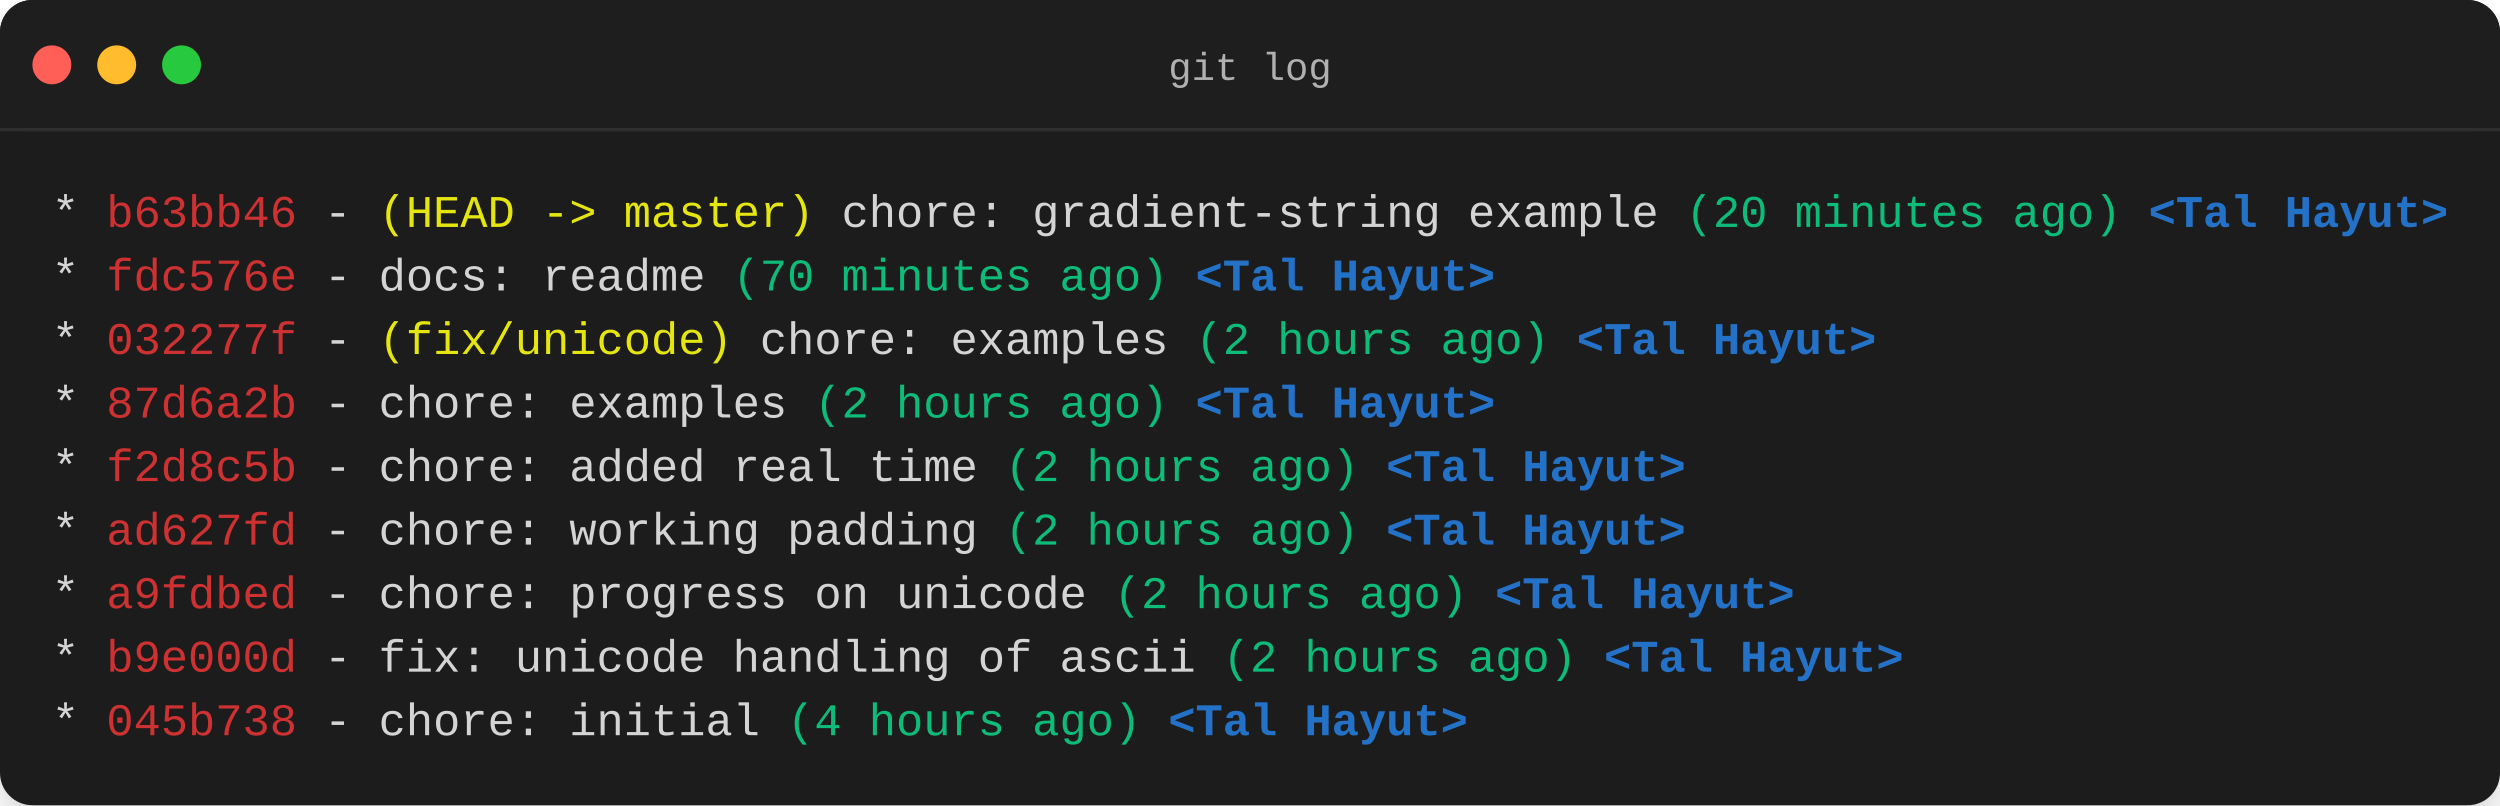
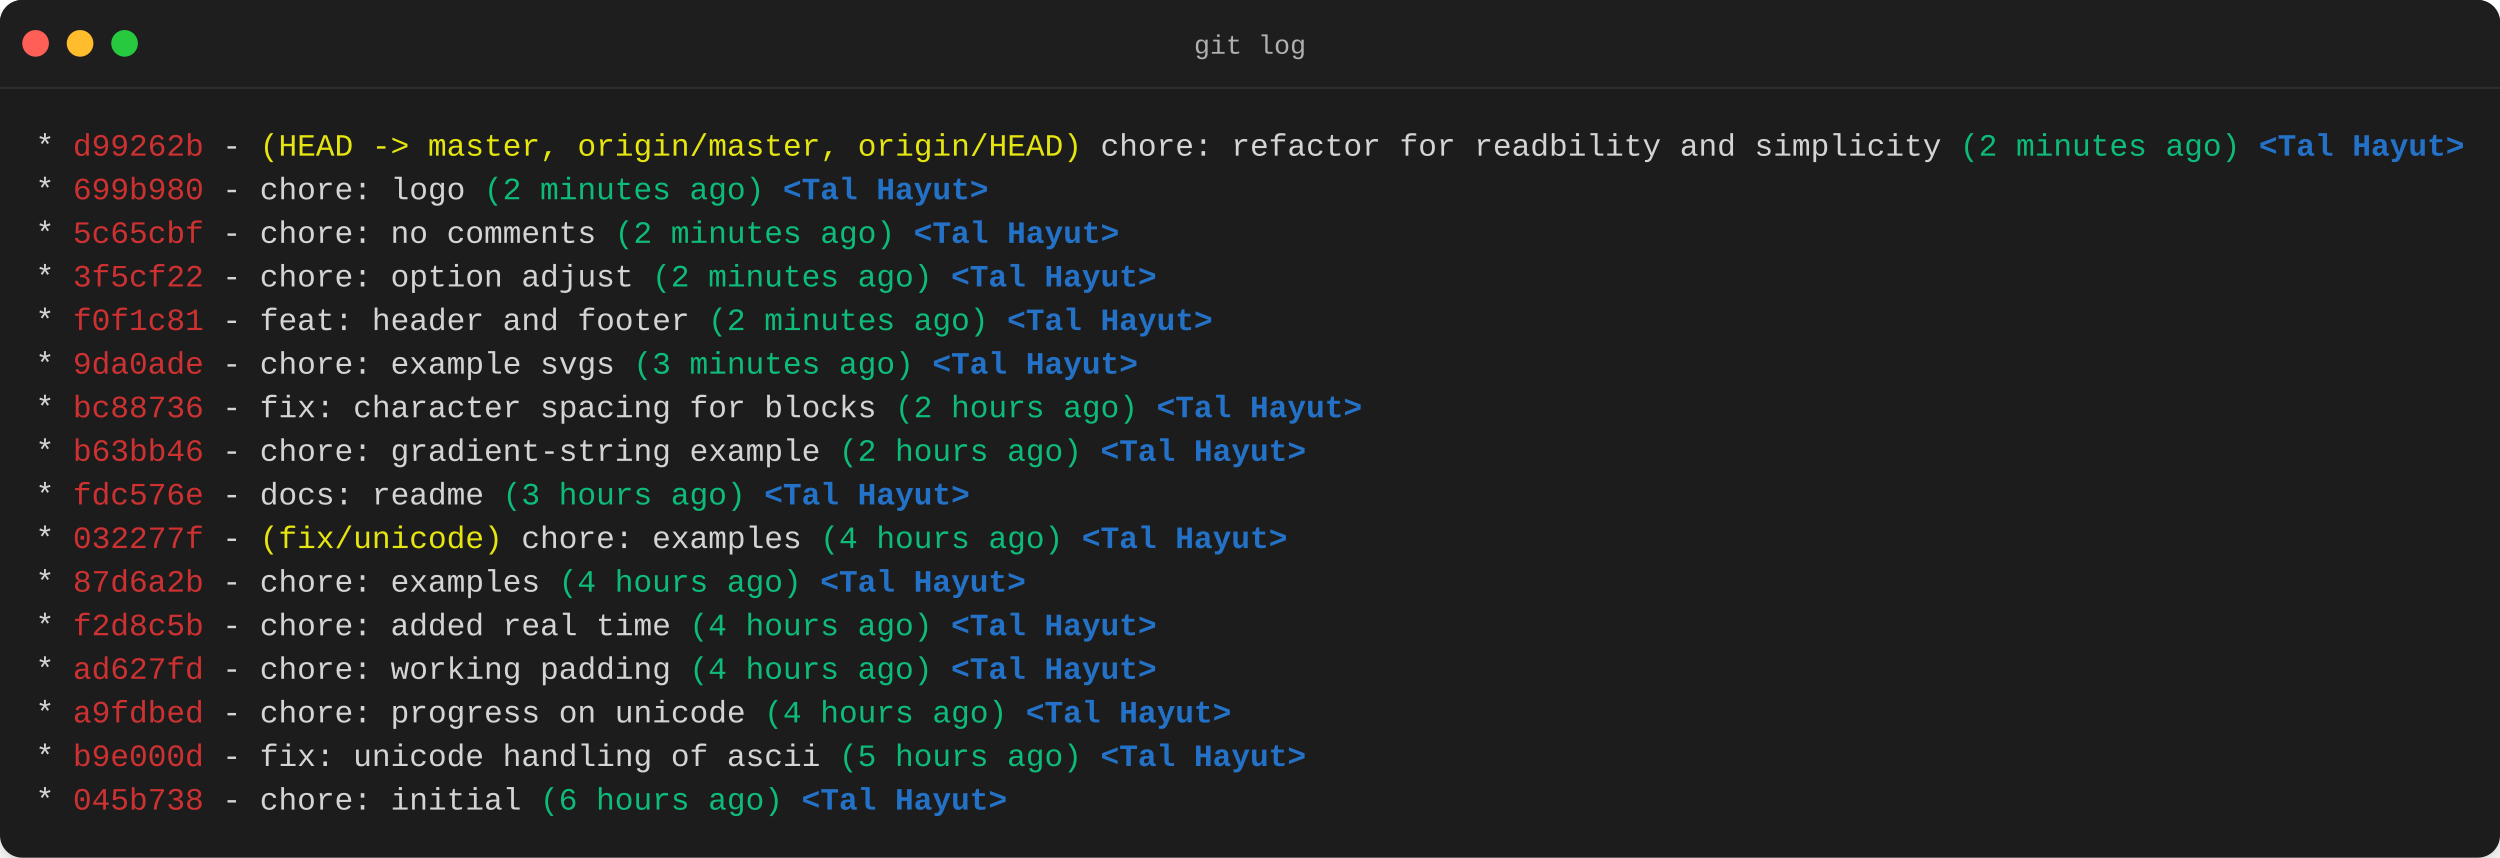
- <svg xmlns="http://www.w3.org/2000/svg" viewBox="0 0 771.2 248.4" width="771.2" height="248.4">
+ <svg xmlns="http://www.w3.org/2000/svg" viewBox="0 0 1124 385.6" width="1124" height="385.6">
  <defs>
    <filter id="shadow" x="-10%" y="-10%" width="120%" height="120%">
      <feDropShadow dx="0" dy="4" stdDeviation="8" flood-opacity="0.3" />
    </filter>
  </defs>
-   <rect x="0" y="0" width="771.2" height="248.4" fill="#1e1e1e" rx="10" ry="10" filter="url(#shadow)" />
+   <rect x="0" y="0" width="1124" height="385.6" fill="#1e1e1e" rx="10" ry="10" filter="url(#shadow)" />
  <g class="title-bar">
-     <rect x="0" y="0" width="771.2" height="40" fill="#1e1e1e" rx="10" ry="10" />
-     <rect x="0" y="30" width="771.2" height="10" fill="#1e1e1e" />
-     <circle cx="16" cy="20" r="6" fill="#ff5f56" />
-     <circle cx="36" cy="20" r="6" fill="#ffbd2e" />
-     <circle cx="56" cy="20" r="6" fill="#27c93f" />
-     <text x="385.6" y="24.667" fill="#d4d4d4" font-family="'SF Mono', 'Monaco', 'Menlo', 'Ubuntu Mono', 'Consolas', 'Courier New', monospace" font-size="12" text-anchor="middle" opacity="0.8">git log</text>
-     <line x1="0" y1="40" x2="771.2" y2="40" stroke="#d4d4d4" stroke-opacity="0.1" />
+     <rect x="0" y="0" width="1124" height="39" fill="#1e1e1e" rx="10" ry="10" />
+     <rect x="0" y="29" width="1124" height="10" fill="#1e1e1e" />
+     <line x1="0" y1="39.5" x2="1124" y2="39.5" stroke="#d4d4d41a" stroke-width="1" />
+     <circle cx="16" cy="19.5" r="6" fill="#ff5f56" />
+     <circle cx="36" cy="19.5" r="6" fill="#ffbd2e" />
+     <circle cx="56" cy="19.5" r="6" fill="#27c93f" />
+     <text x="562" y="24.167" fill="#d4d4d4" font-family="'SF Mono', 'Monaco', 'Menlo', 'Ubuntu Mono', 'Consolas', 'Courier New', monospace" font-size="12" text-anchor="middle" opacity="0.8">git log</text>
  </g>
  <g class="text">
    <text y="70" font-family="'SF Mono', 'Monaco', 'Menlo', 'Ubuntu Mono', 'Consolas', 'Courier New', monospace" font-size="14" xml:space="preserve">
      <tspan x="16" fill="#d4d4d4">* </tspan>
+       <tspan x="32.8" fill="#cd3131">d99262b</tspan>
+       <tspan x="91.6" fill="#d4d4d4"> -</tspan>
+       <tspan x="108.4" fill="#e5e510"> (HEAD -&gt; master, origin/master, origin/HEAD)</tspan>
+       <tspan x="486.4" fill="#d4d4d4"> chore: refactor for readbility and simplicity </tspan>
+       <tspan x="881.2" fill="#0dbc79">(2 minutes ago) </tspan>
+       <tspan x="1015.6" fill="#2472c8" font-weight="bold">&lt;Tal Hayut&gt;</tspan>
+     </text>
+     <text y="89.6" font-family="'SF Mono', 'Monaco', 'Menlo', 'Ubuntu Mono', 'Consolas', 'Courier New', monospace" font-size="14" xml:space="preserve">
+       <tspan x="16" fill="#d4d4d4">* </tspan>
+       <tspan x="32.8" fill="#cd3131">699b980</tspan>
+       <tspan x="91.6" fill="#d4d4d4"> -</tspan>
+       <tspan x="108.4" fill="#d4d4d4"> chore: logo </tspan>
+       <tspan x="217.6" fill="#0dbc79">(2 minutes ago) </tspan>
+       <tspan x="352" fill="#2472c8" font-weight="bold">&lt;Tal Hayut&gt;</tspan>
+     </text>
+     <text y="109.2" font-family="'SF Mono', 'Monaco', 'Menlo', 'Ubuntu Mono', 'Consolas', 'Courier New', monospace" font-size="14" xml:space="preserve">
+       <tspan x="16" fill="#d4d4d4">* </tspan>
+       <tspan x="32.8" fill="#cd3131">5c65cbf</tspan>
+       <tspan x="91.6" fill="#d4d4d4"> -</tspan>
+       <tspan x="108.4" fill="#d4d4d4"> chore: no comments </tspan>
+       <tspan x="276.4" fill="#0dbc79">(2 minutes ago) </tspan>
+       <tspan x="410.8" fill="#2472c8" font-weight="bold">&lt;Tal Hayut&gt;</tspan>
+     </text>
+     <text y="128.8" font-family="'SF Mono', 'Monaco', 'Menlo', 'Ubuntu Mono', 'Consolas', 'Courier New', monospace" font-size="14" xml:space="preserve">
+       <tspan x="16" fill="#d4d4d4">* </tspan>
+       <tspan x="32.8" fill="#cd3131">3f5cf22</tspan>
+       <tspan x="91.6" fill="#d4d4d4"> -</tspan>
+       <tspan x="108.4" fill="#d4d4d4"> chore: option adjust </tspan>
+       <tspan x="293.2" fill="#0dbc79">(2 minutes ago) </tspan>
+       <tspan x="427.6" fill="#2472c8" font-weight="bold">&lt;Tal Hayut&gt;</tspan>
+     </text>
+     <text y="148.4" font-family="'SF Mono', 'Monaco', 'Menlo', 'Ubuntu Mono', 'Consolas', 'Courier New', monospace" font-size="14" xml:space="preserve">
+       <tspan x="16" fill="#d4d4d4">* </tspan>
+       <tspan x="32.8" fill="#cd3131">f0f1c81</tspan>
+       <tspan x="91.6" fill="#d4d4d4"> -</tspan>
+       <tspan x="108.4" fill="#d4d4d4"> feat: header and footer </tspan>
+       <tspan x="318.4" fill="#0dbc79">(2 minutes ago) </tspan>
+       <tspan x="452.8" fill="#2472c8" font-weight="bold">&lt;Tal Hayut&gt;</tspan>
+     </text>
+     <text y="168" font-family="'SF Mono', 'Monaco', 'Menlo', 'Ubuntu Mono', 'Consolas', 'Courier New', monospace" font-size="14" xml:space="preserve">
+       <tspan x="16" fill="#d4d4d4">* </tspan>
+       <tspan x="32.8" fill="#cd3131">9da0ade</tspan>
+       <tspan x="91.6" fill="#d4d4d4"> -</tspan>
+       <tspan x="108.4" fill="#d4d4d4"> chore: example svgs </tspan>
+       <tspan x="284.8" fill="#0dbc79">(3 minutes ago) </tspan>
+       <tspan x="419.2" fill="#2472c8" font-weight="bold">&lt;Tal Hayut&gt;</tspan>
+     </text>
+     <text y="187.6" font-family="'SF Mono', 'Monaco', 'Menlo', 'Ubuntu Mono', 'Consolas', 'Courier New', monospace" font-size="14" xml:space="preserve">
+       <tspan x="16" fill="#d4d4d4">* </tspan>
+       <tspan x="32.8" fill="#cd3131">bc88736</tspan>
+       <tspan x="91.6" fill="#d4d4d4"> -</tspan>
+       <tspan x="108.4" fill="#d4d4d4"> fix: character spacing for blocks </tspan>
+       <tspan x="402.4" fill="#0dbc79">(2 hours ago) </tspan>
+       <tspan x="520" fill="#2472c8" font-weight="bold">&lt;Tal Hayut&gt;</tspan>
+     </text>
+     <text y="207.2" font-family="'SF Mono', 'Monaco', 'Menlo', 'Ubuntu Mono', 'Consolas', 'Courier New', monospace" font-size="14" xml:space="preserve">
+       <tspan x="16" fill="#d4d4d4">* </tspan>
      <tspan x="32.8" fill="#cd3131">b63bb46</tspan>
      <tspan x="91.6" fill="#d4d4d4"> -</tspan>
-       <tspan x="108.4" fill="#e5e510"> (HEAD -&gt; master)</tspan>
-       <tspan x="251.2" fill="#d4d4d4"> chore: gradient-string example </tspan>
-       <tspan x="520" fill="#0dbc79">(20 minutes ago) </tspan>
-       <tspan x="662.8" fill="#2472c8" font-weight="bold">&lt;Tal Hayut&gt;</tspan>
+       <tspan x="108.4" fill="#d4d4d4"> chore: gradient-string example </tspan>
+       <tspan x="377.2" fill="#0dbc79">(2 hours ago) </tspan>
+       <tspan x="494.8" fill="#2472c8" font-weight="bold">&lt;Tal Hayut&gt;</tspan>
    </text>
-     <text y="89.6" font-family="'SF Mono', 'Monaco', 'Menlo', 'Ubuntu Mono', 'Consolas', 'Courier New', monospace" font-size="14" xml:space="preserve">
+     <text y="226.8" font-family="'SF Mono', 'Monaco', 'Menlo', 'Ubuntu Mono', 'Consolas', 'Courier New', monospace" font-size="14" xml:space="preserve">
      <tspan x="16" fill="#d4d4d4">* </tspan>
      <tspan x="32.8" fill="#cd3131">fdc576e</tspan>
      <tspan x="91.6" fill="#d4d4d4"> -</tspan>
      <tspan x="108.4" fill="#d4d4d4"> docs: readme </tspan>
-       <tspan x="226" fill="#0dbc79">(70 minutes ago) </tspan>
-       <tspan x="368.8" fill="#2472c8" font-weight="bold">&lt;Tal Hayut&gt;</tspan>
+       <tspan x="226" fill="#0dbc79">(3 hours ago) </tspan>
+       <tspan x="343.6" fill="#2472c8" font-weight="bold">&lt;Tal Hayut&gt;</tspan>
    </text>
-     <text y="109.2" font-family="'SF Mono', 'Monaco', 'Menlo', 'Ubuntu Mono', 'Consolas', 'Courier New', monospace" font-size="14" xml:space="preserve">
+     <text y="246.4" font-family="'SF Mono', 'Monaco', 'Menlo', 'Ubuntu Mono', 'Consolas', 'Courier New', monospace" font-size="14" xml:space="preserve">
      <tspan x="16" fill="#d4d4d4">* </tspan>
      <tspan x="32.8" fill="#cd3131">032277f</tspan>
      <tspan x="91.6" fill="#d4d4d4"> -</tspan>
      <tspan x="108.4" fill="#e5e510"> (fix/unicode)</tspan>
      <tspan x="226" fill="#d4d4d4"> chore: examples </tspan>
-       <tspan x="368.8" fill="#0dbc79">(2 hours ago) </tspan>
+       <tspan x="368.8" fill="#0dbc79">(4 hours ago) </tspan>
      <tspan x="486.4" fill="#2472c8" font-weight="bold">&lt;Tal Hayut&gt;</tspan>
    </text>
-     <text y="128.8" font-family="'SF Mono', 'Monaco', 'Menlo', 'Ubuntu Mono', 'Consolas', 'Courier New', monospace" font-size="14" xml:space="preserve">
+     <text y="266" font-family="'SF Mono', 'Monaco', 'Menlo', 'Ubuntu Mono', 'Consolas', 'Courier New', monospace" font-size="14" xml:space="preserve">
      <tspan x="16" fill="#d4d4d4">* </tspan>
      <tspan x="32.8" fill="#cd3131">87d6a2b</tspan>
      <tspan x="91.6" fill="#d4d4d4"> -</tspan>
      <tspan x="108.4" fill="#d4d4d4"> chore: examples </tspan>
-       <tspan x="251.2" fill="#0dbc79">(2 hours ago) </tspan>
+       <tspan x="251.2" fill="#0dbc79">(4 hours ago) </tspan>
      <tspan x="368.8" fill="#2472c8" font-weight="bold">&lt;Tal Hayut&gt;</tspan>
    </text>
-     <text y="148.4" font-family="'SF Mono', 'Monaco', 'Menlo', 'Ubuntu Mono', 'Consolas', 'Courier New', monospace" font-size="14" xml:space="preserve">
+     <text y="285.6" font-family="'SF Mono', 'Monaco', 'Menlo', 'Ubuntu Mono', 'Consolas', 'Courier New', monospace" font-size="14" xml:space="preserve">
      <tspan x="16" fill="#d4d4d4">* </tspan>
      <tspan x="32.8" fill="#cd3131">f2d8c5b</tspan>
      <tspan x="91.6" fill="#d4d4d4"> -</tspan>
      <tspan x="108.4" fill="#d4d4d4"> chore: added real time </tspan>
-       <tspan x="310" fill="#0dbc79">(2 hours ago) </tspan>
+       <tspan x="310" fill="#0dbc79">(4 hours ago) </tspan>
      <tspan x="427.6" fill="#2472c8" font-weight="bold">&lt;Tal Hayut&gt;</tspan>
    </text>
-     <text y="168" font-family="'SF Mono', 'Monaco', 'Menlo', 'Ubuntu Mono', 'Consolas', 'Courier New', monospace" font-size="14" xml:space="preserve">
+     <text y="305.2" font-family="'SF Mono', 'Monaco', 'Menlo', 'Ubuntu Mono', 'Consolas', 'Courier New', monospace" font-size="14" xml:space="preserve">
      <tspan x="16" fill="#d4d4d4">* </tspan>
      <tspan x="32.8" fill="#cd3131">ad627fd</tspan>
      <tspan x="91.6" fill="#d4d4d4"> -</tspan>
      <tspan x="108.4" fill="#d4d4d4"> chore: working padding </tspan>
-       <tspan x="310" fill="#0dbc79">(2 hours ago) </tspan>
+       <tspan x="310" fill="#0dbc79">(4 hours ago) </tspan>
      <tspan x="427.6" fill="#2472c8" font-weight="bold">&lt;Tal Hayut&gt;</tspan>
    </text>
-     <text y="187.6" font-family="'SF Mono', 'Monaco', 'Menlo', 'Ubuntu Mono', 'Consolas', 'Courier New', monospace" font-size="14" xml:space="preserve">
+     <text y="324.8" font-family="'SF Mono', 'Monaco', 'Menlo', 'Ubuntu Mono', 'Consolas', 'Courier New', monospace" font-size="14" xml:space="preserve">
      <tspan x="16" fill="#d4d4d4">* </tspan>
      <tspan x="32.8" fill="#cd3131">a9fdbed</tspan>
      <tspan x="91.6" fill="#d4d4d4"> -</tspan>
      <tspan x="108.4" fill="#d4d4d4"> chore: progress on unicode </tspan>
-       <tspan x="343.6" fill="#0dbc79">(2 hours ago) </tspan>
+       <tspan x="343.6" fill="#0dbc79">(4 hours ago) </tspan>
      <tspan x="461.2" fill="#2472c8" font-weight="bold">&lt;Tal Hayut&gt;</tspan>
    </text>
-     <text y="207.2" font-family="'SF Mono', 'Monaco', 'Menlo', 'Ubuntu Mono', 'Consolas', 'Courier New', monospace" font-size="14" xml:space="preserve">
+     <text y="344.4" font-family="'SF Mono', 'Monaco', 'Menlo', 'Ubuntu Mono', 'Consolas', 'Courier New', monospace" font-size="14" xml:space="preserve">
      <tspan x="16" fill="#d4d4d4">* </tspan>
      <tspan x="32.8" fill="#cd3131">b9e000d</tspan>
      <tspan x="91.6" fill="#d4d4d4"> -</tspan>
      <tspan x="108.4" fill="#d4d4d4"> fix: unicode handling of ascii </tspan>
-       <tspan x="377.2" fill="#0dbc79">(2 hours ago) </tspan>
+       <tspan x="377.2" fill="#0dbc79">(5 hours ago) </tspan>
      <tspan x="494.8" fill="#2472c8" font-weight="bold">&lt;Tal Hayut&gt;</tspan>
    </text>
-     <text y="226.8" font-family="'SF Mono', 'Monaco', 'Menlo', 'Ubuntu Mono', 'Consolas', 'Courier New', monospace" font-size="14" xml:space="preserve">
+     <text y="364" font-family="'SF Mono', 'Monaco', 'Menlo', 'Ubuntu Mono', 'Consolas', 'Courier New', monospace" font-size="14" xml:space="preserve">
      <tspan x="16" fill="#d4d4d4">* </tspan>
      <tspan x="32.8" fill="#cd3131">045b738</tspan>
      <tspan x="91.6" fill="#d4d4d4"> -</tspan>
      <tspan x="108.4" fill="#d4d4d4"> chore: initial </tspan>
-       <tspan x="242.8" fill="#0dbc79">(4 hours ago) </tspan>
+       <tspan x="242.8" fill="#0dbc79">(6 hours ago) </tspan>
      <tspan x="360.4" fill="#2472c8" font-weight="bold">&lt;Tal Hayut&gt;</tspan>
    </text>
  </g>
</svg>
